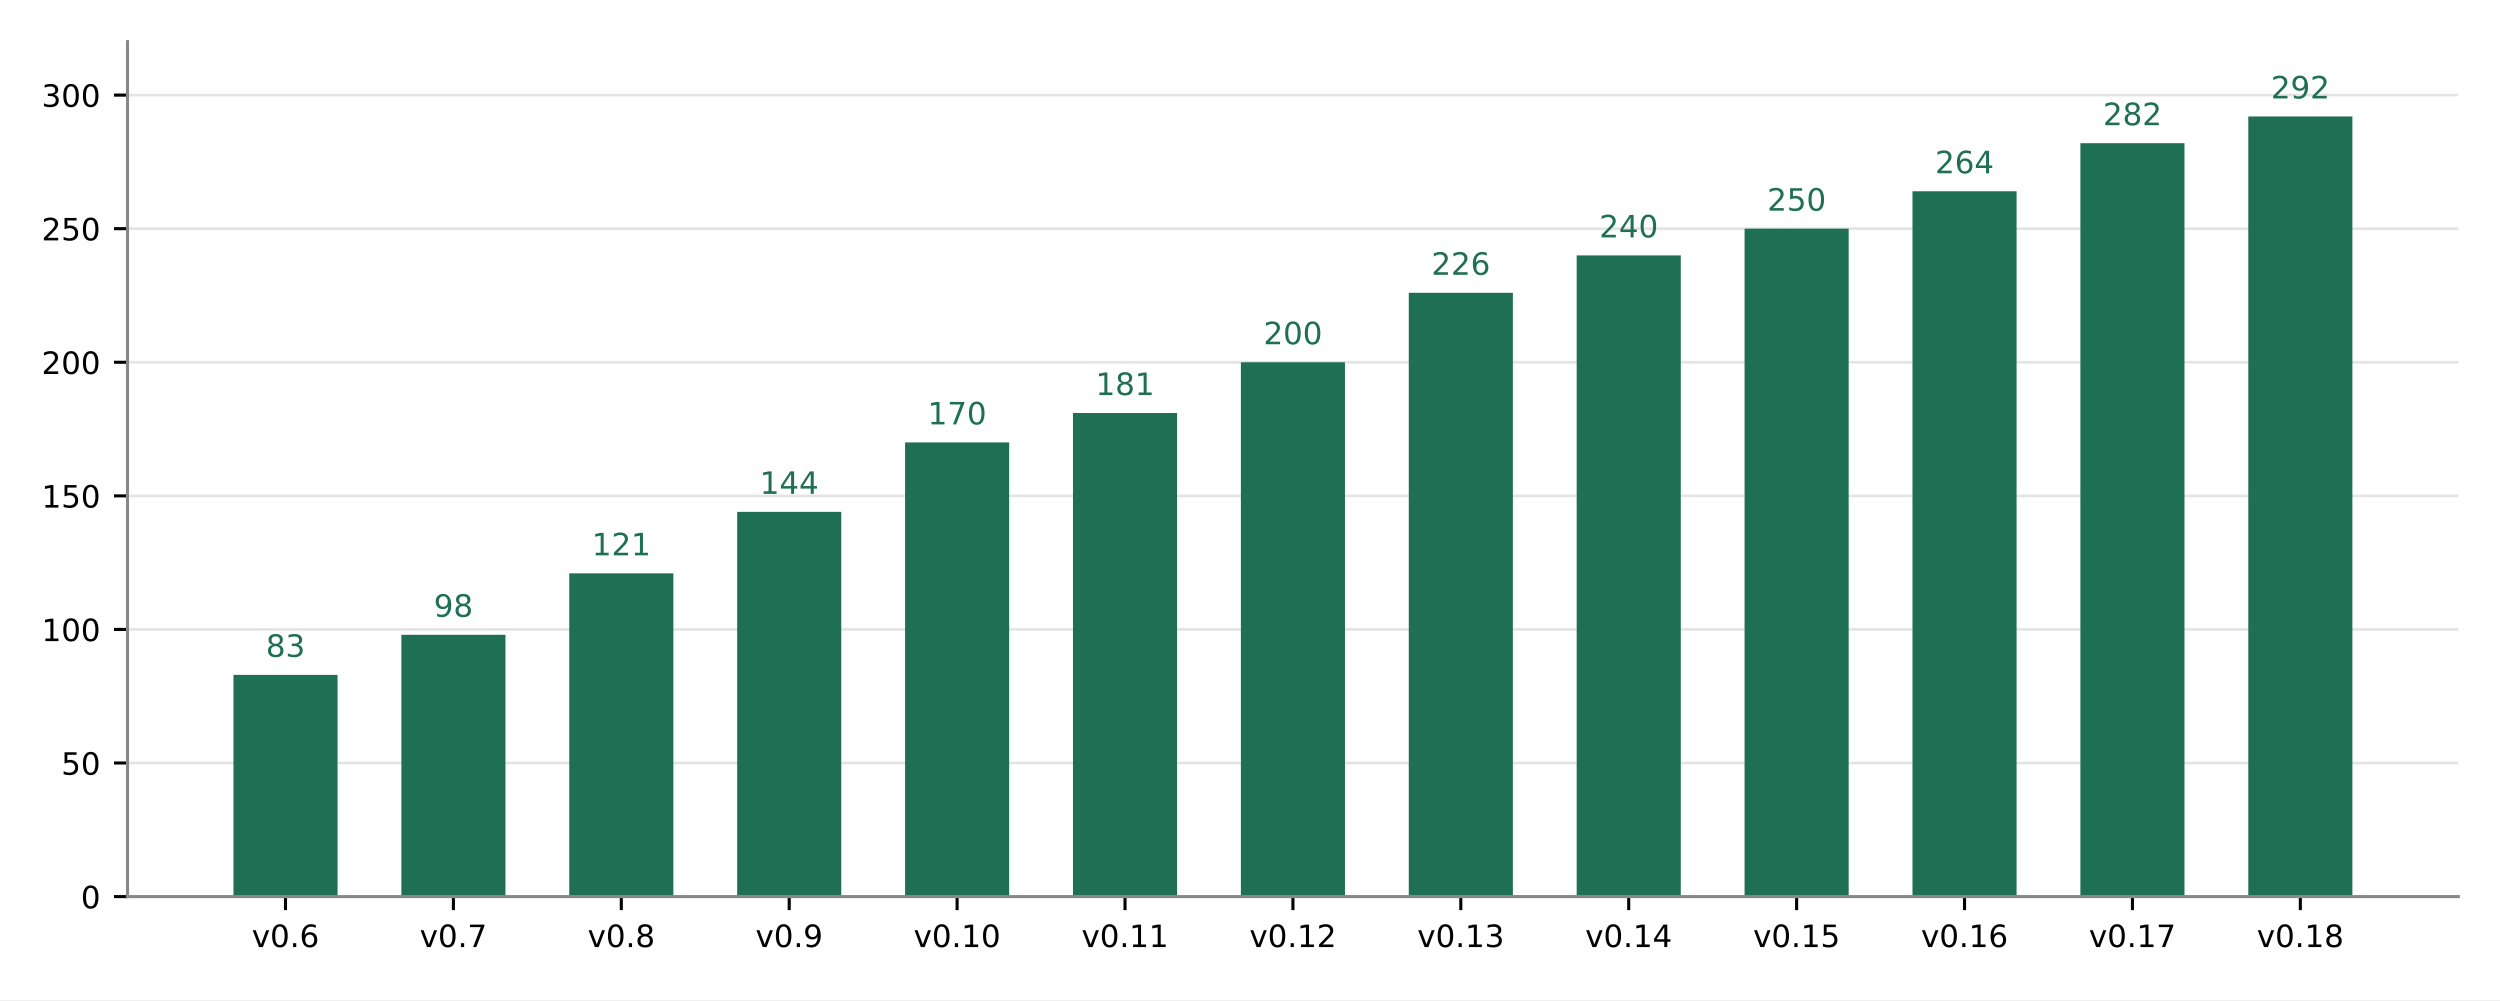
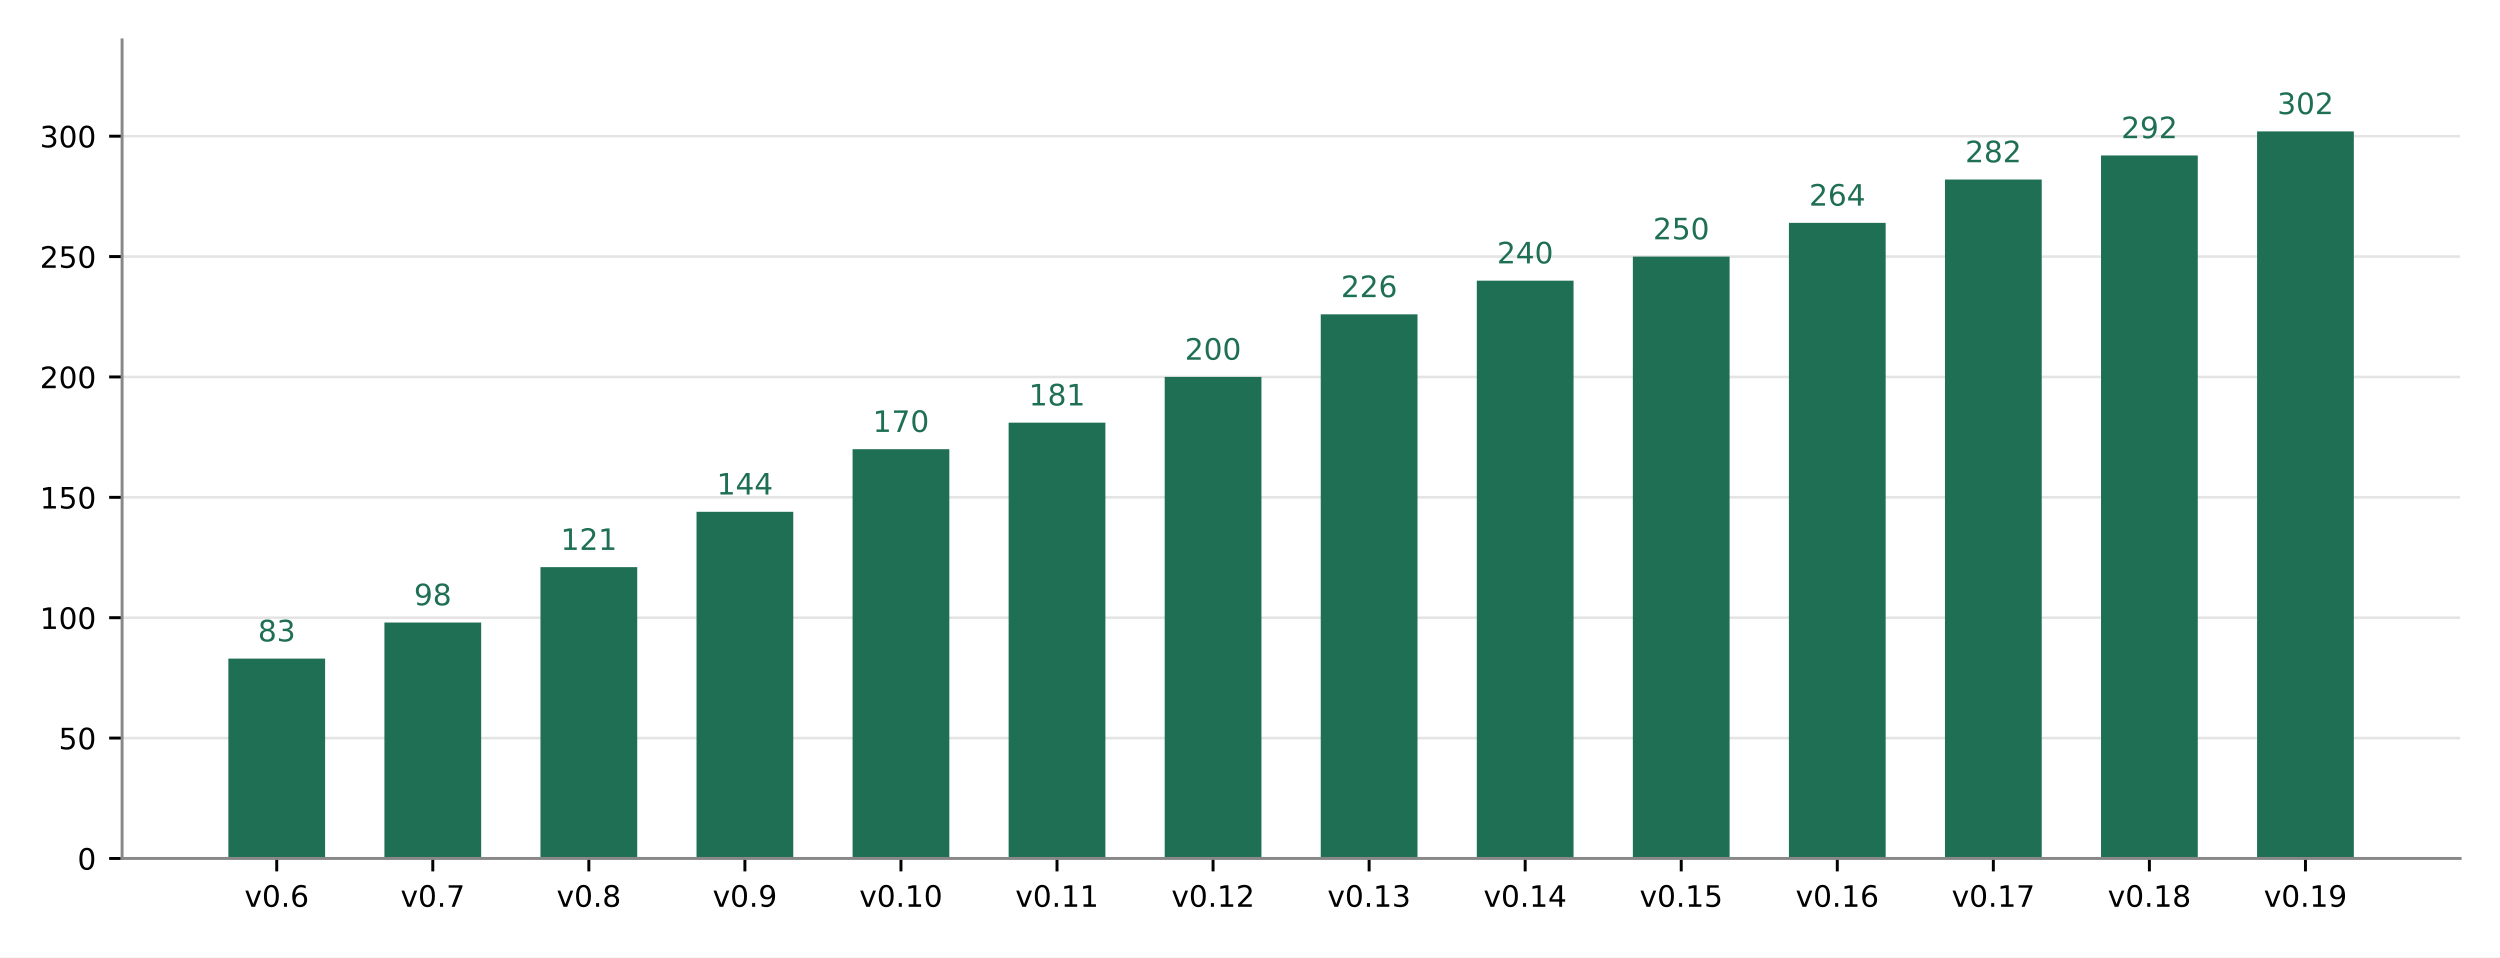
- <svg xmlns="http://www.w3.org/2000/svg" xmlns:xlink="http://www.w3.org/1999/xlink" width="648pt" height="259.2pt" viewBox="0 0 648 259.2" version="1.1">
+ <svg xmlns="http://www.w3.org/2000/svg" xmlns:xlink="http://www.w3.org/1999/xlink" width="676.8pt" height="259.2pt" viewBox="0 0 676.8 259.2" version="1.1">
  <defs>
    <style type="text/css">*{stroke-linejoin: round; stroke-linecap: butt}</style>
  </defs>
  <g id="figure_1">
    <g id="patch_1">
-       <path d="M 0 259.2  L 648 259.2  L 648 0  L 0 0  z " style="fill: #ffffff" />
+       <path d="M 0 259.2  L 676.8 259.2  L 676.8 0  L 0 0  z " style="fill: #ffffff" />
    </g>
    <g id="axes_1">
      <g id="patch_2">
-         <path d="M 33.05 232.4  L 637.2 232.4  L 637.2 10.8  L 33.05 10.8  z " style="fill: #ffffff" />
+         <path d="M 33.05 232.4  L 666 232.4  L 666 10.8  L 33.05 10.8  z " style="fill: #ffffff" />
      </g>
      <g id="matplotlib.axis_1">
        <g id="xtick_1">
          <g id="line2d_1">
            <defs>
-               <path id="mee1db8d27a" d="M 0 0  L 0 3.5  " style="stroke: #000000; stroke-width: 0.8" />
+               <path id="m5e7edf7a31" d="M 0 0  L 0 3.5  " style="stroke: #000000; stroke-width: 0.8" />
            </defs>
            <g>
-               <use xlink:href="#mee1db8d27a" x="74.003" y="232.4" style="stroke: #000000; stroke-width: 0.8" />
+               <use xlink:href="#m5e7edf7a31" x="74.917" y="232.4" style="stroke: #000000; stroke-width: 0.8" />
            </g>
          </g>
          <g id="text_1">
-             <text style="font-size: 8px; font-family: 'DejaVu Sans', 'Bitstream Vera Sans', 'Computer Modern Sans Serif', 'Lucida Grande', 'Verdana', 'Geneva', 'Lucid', 'Arial', 'Helvetica', 'Avant Garde', sans-serif; text-anchor: middle" x="74.003" y="245.479" transform="rotate(-0 74.00268 245.4787)">v0.6</text>
+             <text style="font-size: 8px; font-family: 'DejaVu Sans', 'Bitstream Vera Sans', 'Computer Modern Sans Serif', 'Lucida Grande', 'Verdana', 'Geneva', 'Lucid', 'Arial', 'Helvetica', 'Avant Garde', sans-serif; text-anchor: middle" x="74.917" y="245.479" transform="rotate(-0 74.91714 245.4787)">v0.6</text>
          </g>
        </g>
        <g id="xtick_2">
          <g id="line2d_2">
            <g>
-               <use xlink:href="#mee1db8d27a" x="117.523" y="232.4" style="stroke: #000000; stroke-width: 0.8" />
+               <use xlink:href="#m5e7edf7a31" x="117.165" y="232.4" style="stroke: #000000; stroke-width: 0.8" />
            </g>
          </g>
          <g id="text_2">
-             <text style="font-size: 8px; font-family: 'DejaVu Sans', 'Bitstream Vera Sans', 'Computer Modern Sans Serif', 'Lucida Grande', 'Verdana', 'Geneva', 'Lucid', 'Arial', 'Helvetica', 'Avant Garde', sans-serif; text-anchor: middle" x="117.523" y="245.479" transform="rotate(-0 117.5231 245.4787)">v0.7</text>
+             <text style="font-size: 8px; font-family: 'DejaVu Sans', 'Bitstream Vera Sans', 'Computer Modern Sans Serif', 'Lucida Grande', 'Verdana', 'Geneva', 'Lucid', 'Arial', 'Helvetica', 'Avant Garde', sans-serif; text-anchor: middle" x="117.165" y="245.479" transform="rotate(-0 117.1645 245.4787)">v0.7</text>
          </g>
        </g>
        <g id="xtick_3">
          <g id="line2d_3">
            <g>
-               <use xlink:href="#mee1db8d27a" x="161.043" y="232.4" style="stroke: #000000; stroke-width: 0.8" />
+               <use xlink:href="#m5e7edf7a31" x="159.412" y="232.4" style="stroke: #000000; stroke-width: 0.8" />
            </g>
          </g>
          <g id="text_3">
-             <text style="font-size: 8px; font-family: 'DejaVu Sans', 'Bitstream Vera Sans', 'Computer Modern Sans Serif', 'Lucida Grande', 'Verdana', 'Geneva', 'Lucid', 'Arial', 'Helvetica', 'Avant Garde', sans-serif; text-anchor: middle" x="161.043" y="245.479" transform="rotate(-0 161.0435 245.4787)">v0.8</text>
+             <text style="font-size: 8px; font-family: 'DejaVu Sans', 'Bitstream Vera Sans', 'Computer Modern Sans Serif', 'Lucida Grande', 'Verdana', 'Geneva', 'Lucid', 'Arial', 'Helvetica', 'Avant Garde', sans-serif; text-anchor: middle" x="159.412" y="245.479" transform="rotate(-0 159.4119 245.4787)">v0.8</text>
          </g>
        </g>
        <g id="xtick_4">
          <g id="line2d_4">
            <g>
-               <use xlink:href="#mee1db8d27a" x="204.564" y="232.4" style="stroke: #000000; stroke-width: 0.8" />
+               <use xlink:href="#m5e7edf7a31" x="201.659" y="232.4" style="stroke: #000000; stroke-width: 0.8" />
            </g>
          </g>
          <g id="text_4">
-             <text style="font-size: 8px; font-family: 'DejaVu Sans', 'Bitstream Vera Sans', 'Computer Modern Sans Serif', 'Lucida Grande', 'Verdana', 'Geneva', 'Lucid', 'Arial', 'Helvetica', 'Avant Garde', sans-serif; text-anchor: middle" x="204.564" y="245.479" transform="rotate(-0 204.5638 245.4787)">v0.9</text>
+             <text style="font-size: 8px; font-family: 'DejaVu Sans', 'Bitstream Vera Sans', 'Computer Modern Sans Serif', 'Lucida Grande', 'Verdana', 'Geneva', 'Lucid', 'Arial', 'Helvetica', 'Avant Garde', sans-serif; text-anchor: middle" x="201.659" y="245.479" transform="rotate(-0 201.6592 245.4787)">v0.9</text>
          </g>
        </g>
        <g id="xtick_5">
          <g id="line2d_5">
            <g>
-               <use xlink:href="#mee1db8d27a" x="248.084" y="232.4" style="stroke: #000000; stroke-width: 0.8" />
+               <use xlink:href="#m5e7edf7a31" x="243.907" y="232.4" style="stroke: #000000; stroke-width: 0.8" />
            </g>
          </g>
          <g id="text_5">
-             <text style="font-size: 8px; font-family: 'DejaVu Sans', 'Bitstream Vera Sans', 'Computer Modern Sans Serif', 'Lucida Grande', 'Verdana', 'Geneva', 'Lucid', 'Arial', 'Helvetica', 'Avant Garde', sans-serif; text-anchor: middle" x="248.084" y="245.479" transform="rotate(-0 248.0842 245.4787)">v0.10</text>
+             <text style="font-size: 8px; font-family: 'DejaVu Sans', 'Bitstream Vera Sans', 'Computer Modern Sans Serif', 'Lucida Grande', 'Verdana', 'Geneva', 'Lucid', 'Arial', 'Helvetica', 'Avant Garde', sans-serif; text-anchor: middle" x="243.907" y="245.479" transform="rotate(-0 243.9066 245.4787)">v0.10</text>
          </g>
        </g>
        <g id="xtick_6">
          <g id="line2d_6">
            <g>
-               <use xlink:href="#mee1db8d27a" x="291.605" y="232.4" style="stroke: #000000; stroke-width: 0.8" />
+               <use xlink:href="#m5e7edf7a31" x="286.154" y="232.4" style="stroke: #000000; stroke-width: 0.8" />
            </g>
          </g>
          <g id="text_6">
-             <text style="font-size: 8px; font-family: 'DejaVu Sans', 'Bitstream Vera Sans', 'Computer Modern Sans Serif', 'Lucida Grande', 'Verdana', 'Geneva', 'Lucid', 'Arial', 'Helvetica', 'Avant Garde', sans-serif; text-anchor: middle" x="291.605" y="245.479" transform="rotate(-0 291.6046 245.4787)">v0.11</text>
+             <text style="font-size: 8px; font-family: 'DejaVu Sans', 'Bitstream Vera Sans', 'Computer Modern Sans Serif', 'Lucida Grande', 'Verdana', 'Geneva', 'Lucid', 'Arial', 'Helvetica', 'Avant Garde', sans-serif; text-anchor: middle" x="286.154" y="245.479" transform="rotate(-0 286.154 245.4787)">v0.11</text>
          </g>
        </g>
        <g id="xtick_7">
          <g id="line2d_7">
            <g>
-               <use xlink:href="#mee1db8d27a" x="335.125" y="232.4" style="stroke: #000000; stroke-width: 0.8" />
+               <use xlink:href="#m5e7edf7a31" x="328.401" y="232.4" style="stroke: #000000; stroke-width: 0.8" />
            </g>
          </g>
          <g id="text_7">
-             <text style="font-size: 8px; font-family: 'DejaVu Sans', 'Bitstream Vera Sans', 'Computer Modern Sans Serif', 'Lucida Grande', 'Verdana', 'Geneva', 'Lucid', 'Arial', 'Helvetica', 'Avant Garde', sans-serif; text-anchor: middle" x="335.125" y="245.479" transform="rotate(-0 335.125 245.4787)">v0.12</text>
+             <text style="font-size: 8px; font-family: 'DejaVu Sans', 'Bitstream Vera Sans', 'Computer Modern Sans Serif', 'Lucida Grande', 'Verdana', 'Geneva', 'Lucid', 'Arial', 'Helvetica', 'Avant Garde', sans-serif; text-anchor: middle" x="328.401" y="245.479" transform="rotate(-0 328.4013 245.4787)">v0.12</text>
          </g>
        </g>
        <g id="xtick_8">
          <g id="line2d_8">
            <g>
-               <use xlink:href="#mee1db8d27a" x="378.645" y="232.4" style="stroke: #000000; stroke-width: 0.8" />
+               <use xlink:href="#m5e7edf7a31" x="370.649" y="232.4" style="stroke: #000000; stroke-width: 0.8" />
            </g>
          </g>
          <g id="text_8">
-             <text style="font-size: 8px; font-family: 'DejaVu Sans', 'Bitstream Vera Sans', 'Computer Modern Sans Serif', 'Lucida Grande', 'Verdana', 'Geneva', 'Lucid', 'Arial', 'Helvetica', 'Avant Garde', sans-serif; text-anchor: middle" x="378.645" y="245.479" transform="rotate(-0 378.6454 245.4787)">v0.13</text>
+             <text style="font-size: 8px; font-family: 'DejaVu Sans', 'Bitstream Vera Sans', 'Computer Modern Sans Serif', 'Lucida Grande', 'Verdana', 'Geneva', 'Lucid', 'Arial', 'Helvetica', 'Avant Garde', sans-serif; text-anchor: middle" x="370.649" y="245.479" transform="rotate(-0 370.6487 245.4787)">v0.13</text>
          </g>
        </g>
        <g id="xtick_9">
          <g id="line2d_9">
            <g>
-               <use xlink:href="#mee1db8d27a" x="422.166" y="232.4" style="stroke: #000000; stroke-width: 0.8" />
+               <use xlink:href="#m5e7edf7a31" x="412.896" y="232.4" style="stroke: #000000; stroke-width: 0.8" />
            </g>
          </g>
          <g id="text_9">
-             <text style="font-size: 8px; font-family: 'DejaVu Sans', 'Bitstream Vera Sans', 'Computer Modern Sans Serif', 'Lucida Grande', 'Verdana', 'Geneva', 'Lucid', 'Arial', 'Helvetica', 'Avant Garde', sans-serif; text-anchor: middle" x="422.166" y="245.479" transform="rotate(-0 422.1658 245.4787)">v0.14</text>
+             <text style="font-size: 8px; font-family: 'DejaVu Sans', 'Bitstream Vera Sans', 'Computer Modern Sans Serif', 'Lucida Grande', 'Verdana', 'Geneva', 'Lucid', 'Arial', 'Helvetica', 'Avant Garde', sans-serif; text-anchor: middle" x="412.896" y="245.479" transform="rotate(-0 412.896 245.4787)">v0.14</text>
          </g>
        </g>
        <g id="xtick_10">
          <g id="line2d_10">
            <g>
-               <use xlink:href="#mee1db8d27a" x="465.686" y="232.4" style="stroke: #000000; stroke-width: 0.8" />
+               <use xlink:href="#m5e7edf7a31" x="455.143" y="232.4" style="stroke: #000000; stroke-width: 0.8" />
            </g>
          </g>
          <g id="text_10">
-             <text style="font-size: 8px; font-family: 'DejaVu Sans', 'Bitstream Vera Sans', 'Computer Modern Sans Serif', 'Lucida Grande', 'Verdana', 'Geneva', 'Lucid', 'Arial', 'Helvetica', 'Avant Garde', sans-serif; text-anchor: middle" x="465.686" y="245.479" transform="rotate(-0 465.6862 245.4787)">v0.15</text>
+             <text style="font-size: 8px; font-family: 'DejaVu Sans', 'Bitstream Vera Sans', 'Computer Modern Sans Serif', 'Lucida Grande', 'Verdana', 'Geneva', 'Lucid', 'Arial', 'Helvetica', 'Avant Garde', sans-serif; text-anchor: middle" x="455.143" y="245.479" transform="rotate(-0 455.1434 245.4787)">v0.15</text>
          </g>
        </g>
        <g id="xtick_11">
          <g id="line2d_11">
            <g>
-               <use xlink:href="#mee1db8d27a" x="509.207" y="232.4" style="stroke: #000000; stroke-width: 0.8" />
+               <use xlink:href="#m5e7edf7a31" x="497.391" y="232.4" style="stroke: #000000; stroke-width: 0.8" />
            </g>
          </g>
          <g id="text_11">
-             <text style="font-size: 8px; font-family: 'DejaVu Sans', 'Bitstream Vera Sans', 'Computer Modern Sans Serif', 'Lucida Grande', 'Verdana', 'Geneva', 'Lucid', 'Arial', 'Helvetica', 'Avant Garde', sans-serif; text-anchor: middle" x="509.207" y="245.479" transform="rotate(-0 509.2065 245.4787)">v0.16</text>
+             <text style="font-size: 8px; font-family: 'DejaVu Sans', 'Bitstream Vera Sans', 'Computer Modern Sans Serif', 'Lucida Grande', 'Verdana', 'Geneva', 'Lucid', 'Arial', 'Helvetica', 'Avant Garde', sans-serif; text-anchor: middle" x="497.391" y="245.479" transform="rotate(-0 497.3908 245.4787)">v0.16</text>
          </g>
        </g>
        <g id="xtick_12">
          <g id="line2d_12">
            <g>
-               <use xlink:href="#mee1db8d27a" x="552.727" y="232.4" style="stroke: #000000; stroke-width: 0.8" />
+               <use xlink:href="#m5e7edf7a31" x="539.638" y="232.4" style="stroke: #000000; stroke-width: 0.8" />
            </g>
          </g>
          <g id="text_12">
-             <text style="font-size: 8px; font-family: 'DejaVu Sans', 'Bitstream Vera Sans', 'Computer Modern Sans Serif', 'Lucida Grande', 'Verdana', 'Geneva', 'Lucid', 'Arial', 'Helvetica', 'Avant Garde', sans-serif; text-anchor: middle" x="552.727" y="245.479" transform="rotate(-0 552.7269 245.4787)">v0.17</text>
+             <text style="font-size: 8px; font-family: 'DejaVu Sans', 'Bitstream Vera Sans', 'Computer Modern Sans Serif', 'Lucida Grande', 'Verdana', 'Geneva', 'Lucid', 'Arial', 'Helvetica', 'Avant Garde', sans-serif; text-anchor: middle" x="539.638" y="245.479" transform="rotate(-0 539.6381 245.4787)">v0.17</text>
          </g>
        </g>
        <g id="xtick_13">
          <g id="line2d_13">
            <g>
-               <use xlink:href="#mee1db8d27a" x="596.247" y="232.4" style="stroke: #000000; stroke-width: 0.8" />
+               <use xlink:href="#m5e7edf7a31" x="581.885" y="232.4" style="stroke: #000000; stroke-width: 0.8" />
            </g>
          </g>
          <g id="text_13">
-             <text style="font-size: 8px; font-family: 'DejaVu Sans', 'Bitstream Vera Sans', 'Computer Modern Sans Serif', 'Lucida Grande', 'Verdana', 'Geneva', 'Lucid', 'Arial', 'Helvetica', 'Avant Garde', sans-serif; text-anchor: middle" x="596.247" y="245.479" transform="rotate(-0 596.2473 245.4787)">v0.18</text>
+             <text style="font-size: 8px; font-family: 'DejaVu Sans', 'Bitstream Vera Sans', 'Computer Modern Sans Serif', 'Lucida Grande', 'Verdana', 'Geneva', 'Lucid', 'Arial', 'Helvetica', 'Avant Garde', sans-serif; text-anchor: middle" x="581.885" y="245.479" transform="rotate(-0 581.8855 245.4787)">v0.18</text>
+           </g>
+         </g>
+         <g id="xtick_14">
+           <g id="line2d_14">
+             <g>
+               <use xlink:href="#m5e7edf7a31" x="624.133" y="232.4" style="stroke: #000000; stroke-width: 0.8" />
+             </g>
+           </g>
+           <g id="text_14">
+             <text style="font-size: 8px; font-family: 'DejaVu Sans', 'Bitstream Vera Sans', 'Computer Modern Sans Serif', 'Lucida Grande', 'Verdana', 'Geneva', 'Lucid', 'Arial', 'Helvetica', 'Avant Garde', sans-serif; text-anchor: middle" x="624.133" y="245.479" transform="rotate(-0 624.1329 245.4787)">v0.19</text>
          </g>
        </g>
      </g>
      <g id="matplotlib.axis_2">
        <g id="ytick_1">
-           <g id="line2d_14">
-             <path d="M 33.05 232.4  L 637.2 232.4  " clip-path="url(#p4bf864adc6)" style="fill: none; stroke: #dddddd; stroke-opacity: 0.8; stroke-width: 0.7; stroke-linecap: square" />
-           </g>
          <g id="line2d_15">
+             <path d="M 33.05 232.4  L 666 232.4  " clip-path="url(#pbd0b9d1ff6)" style="fill: none; stroke: #dddddd; stroke-opacity: 0.8; stroke-width: 0.7; stroke-linecap: square" />
+           </g>
+           <g id="line2d_16">
            <defs>
-               <path id="m33e3adb6e9" d="M 0 0  L -3.5 0  " style="stroke: #000000; stroke-width: 0.8" />
+               <path id="m2c0a7500d6" d="M 0 0  L -3.5 0  " style="stroke: #000000; stroke-width: 0.8" />
            </defs>
            <g>
-               <use xlink:href="#m33e3adb6e9" x="33.05" y="232.4" style="stroke: #000000; stroke-width: 0.8" />
-             </g>
-           </g>
-           <g id="text_14">
+               <use xlink:href="#m2c0a7500d6" x="33.05" y="232.4" style="stroke: #000000; stroke-width: 0.8" />
+             </g>
+           </g>
+           <g id="text_15">
            <text style="font-size: 8px; font-family: 'DejaVu Sans', 'Bitstream Vera Sans', 'Computer Modern Sans Serif', 'Lucida Grande', 'Verdana', 'Geneva', 'Lucid', 'Arial', 'Helvetica', 'Avant Garde', sans-serif; text-anchor: end" x="26.05" y="235.439" transform="rotate(-0 26.05 235.4394)">0</text>
          </g>
        </g>
        <g id="ytick_2">
-           <g id="line2d_16">
-             <path d="M 33.05 197.775  L 637.2 197.775  " clip-path="url(#p4bf864adc6)" style="fill: none; stroke: #dddddd; stroke-opacity: 0.8; stroke-width: 0.7; stroke-linecap: square" />
-           </g>
          <g id="line2d_17">
-             <g>
-               <use xlink:href="#m33e3adb6e9" x="33.05" y="197.775" style="stroke: #000000; stroke-width: 0.8" />
-             </g>
-           </g>
-           <g id="text_15">
-             <text style="font-size: 8px; font-family: 'DejaVu Sans', 'Bitstream Vera Sans', 'Computer Modern Sans Serif', 'Lucida Grande', 'Verdana', 'Geneva', 'Lucid', 'Arial', 'Helvetica', 'Avant Garde', sans-serif; text-anchor: end" x="26.05" y="200.814" transform="rotate(-0 26.05 200.8144)">50</text>
+             <path d="M 33.05 199.812  L 666 199.812  " clip-path="url(#pbd0b9d1ff6)" style="fill: none; stroke: #dddddd; stroke-opacity: 0.8; stroke-width: 0.7; stroke-linecap: square" />
+           </g>
+           <g id="line2d_18">
+             <g>
+               <use xlink:href="#m2c0a7500d6" x="33.05" y="199.812" style="stroke: #000000; stroke-width: 0.8" />
+             </g>
+           </g>
+           <g id="text_16">
+             <text style="font-size: 8px; font-family: 'DejaVu Sans', 'Bitstream Vera Sans', 'Computer Modern Sans Serif', 'Lucida Grande', 'Verdana', 'Geneva', 'Lucid', 'Arial', 'Helvetica', 'Avant Garde', sans-serif; text-anchor: end" x="26.05" y="202.851" transform="rotate(-0 26.05 202.8511)">50</text>
          </g>
        </g>
        <g id="ytick_3">
-           <g id="line2d_18">
-             <path d="M 33.05 163.15  L 637.2 163.15  " clip-path="url(#p4bf864adc6)" style="fill: none; stroke: #dddddd; stroke-opacity: 0.8; stroke-width: 0.7; stroke-linecap: square" />
-           </g>
          <g id="line2d_19">
-             <g>
-               <use xlink:href="#m33e3adb6e9" x="33.05" y="163.15" style="stroke: #000000; stroke-width: 0.8" />
-             </g>
-           </g>
-           <g id="text_16">
-             <text style="font-size: 8px; font-family: 'DejaVu Sans', 'Bitstream Vera Sans', 'Computer Modern Sans Serif', 'Lucida Grande', 'Verdana', 'Geneva', 'Lucid', 'Arial', 'Helvetica', 'Avant Garde', sans-serif; text-anchor: end" x="26.05" y="166.189" transform="rotate(-0 26.05 166.1894)">100</text>
+             <path d="M 33.05 167.224  L 666 167.224  " clip-path="url(#pbd0b9d1ff6)" style="fill: none; stroke: #dddddd; stroke-opacity: 0.8; stroke-width: 0.7; stroke-linecap: square" />
+           </g>
+           <g id="line2d_20">
+             <g>
+               <use xlink:href="#m2c0a7500d6" x="33.05" y="167.224" style="stroke: #000000; stroke-width: 0.8" />
+             </g>
+           </g>
+           <g id="text_17">
+             <text style="font-size: 8px; font-family: 'DejaVu Sans', 'Bitstream Vera Sans', 'Computer Modern Sans Serif', 'Lucida Grande', 'Verdana', 'Geneva', 'Lucid', 'Arial', 'Helvetica', 'Avant Garde', sans-serif; text-anchor: end" x="26.05" y="170.263" transform="rotate(-0 26.05 170.2629)">100</text>
          </g>
        </g>
        <g id="ytick_4">
-           <g id="line2d_20">
-             <path d="M 33.05 128.525  L 637.2 128.525  " clip-path="url(#p4bf864adc6)" style="fill: none; stroke: #dddddd; stroke-opacity: 0.8; stroke-width: 0.7; stroke-linecap: square" />
-           </g>
          <g id="line2d_21">
-             <g>
-               <use xlink:href="#m33e3adb6e9" x="33.05" y="128.525" style="stroke: #000000; stroke-width: 0.8" />
-             </g>
-           </g>
-           <g id="text_17">
-             <text style="font-size: 8px; font-family: 'DejaVu Sans', 'Bitstream Vera Sans', 'Computer Modern Sans Serif', 'Lucida Grande', 'Verdana', 'Geneva', 'Lucid', 'Arial', 'Helvetica', 'Avant Garde', sans-serif; text-anchor: end" x="26.05" y="131.564" transform="rotate(-0 26.05 131.5644)">150</text>
+             <path d="M 33.05 134.635  L 666 134.635  " clip-path="url(#pbd0b9d1ff6)" style="fill: none; stroke: #dddddd; stroke-opacity: 0.8; stroke-width: 0.7; stroke-linecap: square" />
+           </g>
+           <g id="line2d_22">
+             <g>
+               <use xlink:href="#m2c0a7500d6" x="33.05" y="134.635" style="stroke: #000000; stroke-width: 0.8" />
+             </g>
+           </g>
+           <g id="text_18">
+             <text style="font-size: 8px; font-family: 'DejaVu Sans', 'Bitstream Vera Sans', 'Computer Modern Sans Serif', 'Lucida Grande', 'Verdana', 'Geneva', 'Lucid', 'Arial', 'Helvetica', 'Avant Garde', sans-serif; text-anchor: end" x="26.05" y="137.675" transform="rotate(-0 26.05 137.6747)">150</text>
          </g>
        </g>
        <g id="ytick_5">
-           <g id="line2d_22">
-             <path d="M 33.05 93.9  L 637.2 93.9  " clip-path="url(#p4bf864adc6)" style="fill: none; stroke: #dddddd; stroke-opacity: 0.8; stroke-width: 0.7; stroke-linecap: square" />
-           </g>
          <g id="line2d_23">
-             <g>
-               <use xlink:href="#m33e3adb6e9" x="33.05" y="93.9" style="stroke: #000000; stroke-width: 0.8" />
-             </g>
-           </g>
-           <g id="text_18">
-             <text style="font-size: 8px; font-family: 'DejaVu Sans', 'Bitstream Vera Sans', 'Computer Modern Sans Serif', 'Lucida Grande', 'Verdana', 'Geneva', 'Lucid', 'Arial', 'Helvetica', 'Avant Garde', sans-serif; text-anchor: end" x="26.05" y="96.939" transform="rotate(-0 26.05 96.93937)">200</text>
+             <path d="M 33.05 102.047  L 666 102.047  " clip-path="url(#pbd0b9d1ff6)" style="fill: none; stroke: #dddddd; stroke-opacity: 0.8; stroke-width: 0.7; stroke-linecap: square" />
+           </g>
+           <g id="line2d_24">
+             <g>
+               <use xlink:href="#m2c0a7500d6" x="33.05" y="102.047" style="stroke: #000000; stroke-width: 0.8" />
+             </g>
+           </g>
+           <g id="text_19">
+             <text style="font-size: 8px; font-family: 'DejaVu Sans', 'Bitstream Vera Sans', 'Computer Modern Sans Serif', 'Lucida Grande', 'Verdana', 'Geneva', 'Lucid', 'Arial', 'Helvetica', 'Avant Garde', sans-serif; text-anchor: end" x="26.05" y="105.086" transform="rotate(-0 26.05 105.0864)">200</text>
          </g>
        </g>
        <g id="ytick_6">
-           <g id="line2d_24">
-             <path d="M 33.05 59.275  L 637.2 59.275  " clip-path="url(#p4bf864adc6)" style="fill: none; stroke: #dddddd; stroke-opacity: 0.8; stroke-width: 0.7; stroke-linecap: square" />
-           </g>
          <g id="line2d_25">
-             <g>
-               <use xlink:href="#m33e3adb6e9" x="33.05" y="59.275" style="stroke: #000000; stroke-width: 0.8" />
-             </g>
-           </g>
-           <g id="text_19">
-             <text style="font-size: 8px; font-family: 'DejaVu Sans', 'Bitstream Vera Sans', 'Computer Modern Sans Serif', 'Lucida Grande', 'Verdana', 'Geneva', 'Lucid', 'Arial', 'Helvetica', 'Avant Garde', sans-serif; text-anchor: end" x="26.05" y="62.314" transform="rotate(-0 26.05 62.31437)">250</text>
+             <path d="M 33.05 69.459  L 666 69.459  " clip-path="url(#pbd0b9d1ff6)" style="fill: none; stroke: #dddddd; stroke-opacity: 0.8; stroke-width: 0.7; stroke-linecap: square" />
+           </g>
+           <g id="line2d_26">
+             <g>
+               <use xlink:href="#m2c0a7500d6" x="33.05" y="69.459" style="stroke: #000000; stroke-width: 0.8" />
+             </g>
+           </g>
+           <g id="text_20">
+             <text style="font-size: 8px; font-family: 'DejaVu Sans', 'Bitstream Vera Sans', 'Computer Modern Sans Serif', 'Lucida Grande', 'Verdana', 'Geneva', 'Lucid', 'Arial', 'Helvetica', 'Avant Garde', sans-serif; text-anchor: end" x="26.05" y="72.498" transform="rotate(-0 26.05 72.4982)">250</text>
          </g>
        </g>
        <g id="ytick_7">
-           <g id="line2d_26">
-             <path d="M 33.05 24.65  L 637.2 24.65  " clip-path="url(#p4bf864adc6)" style="fill: none; stroke: #dddddd; stroke-opacity: 0.8; stroke-width: 0.7; stroke-linecap: square" />
-           </g>
          <g id="line2d_27">
-             <g>
-               <use xlink:href="#m33e3adb6e9" x="33.05" y="24.65" style="stroke: #000000; stroke-width: 0.8" />
-             </g>
-           </g>
-           <g id="text_20">
-             <text style="font-size: 8px; font-family: 'DejaVu Sans', 'Bitstream Vera Sans', 'Computer Modern Sans Serif', 'Lucida Grande', 'Verdana', 'Geneva', 'Lucid', 'Arial', 'Helvetica', 'Avant Garde', sans-serif; text-anchor: end" x="26.05" y="27.689" transform="rotate(-0 26.05 27.68937)">300</text>
+             <path d="M 33.05 36.871  L 666 36.871  " clip-path="url(#pbd0b9d1ff6)" style="fill: none; stroke: #dddddd; stroke-opacity: 0.8; stroke-width: 0.7; stroke-linecap: square" />
+           </g>
+           <g id="line2d_28">
+             <g>
+               <use xlink:href="#m2c0a7500d6" x="33.05" y="36.871" style="stroke: #000000; stroke-width: 0.8" />
+             </g>
+           </g>
+           <g id="text_21">
+             <text style="font-size: 8px; font-family: 'DejaVu Sans', 'Bitstream Vera Sans', 'Computer Modern Sans Serif', 'Lucida Grande', 'Verdana', 'Geneva', 'Lucid', 'Arial', 'Helvetica', 'Avant Garde', sans-serif; text-anchor: end" x="26.05" y="39.91" transform="rotate(-0 26.05 39.90996)">300</text>
          </g>
        </g>
      </g>
      <g id="patch_3">
-         <path d="M 60.511 232.4  L 87.494 232.4  L 87.494 174.923  L 60.511 174.923  z " clip-path="url(#p4bf864adc6)" style="fill: #1f6f54" />
+         <path d="M 61.82 232.4  L 88.014 232.4  L 88.014 178.304  L 61.82 178.304  z " clip-path="url(#pbd0b9d1ff6)" style="fill: #1f6f54" />
      </g>
      <g id="patch_4">
-         <path d="M 104.032 232.4  L 131.014 232.4  L 131.014 164.535  L 104.032 164.535  z " clip-path="url(#p4bf864adc6)" style="fill: #1f6f54" />
+         <path d="M 104.068 232.4  L 130.261 232.4  L 130.261 168.527  L 104.068 168.527  z " clip-path="url(#pbd0b9d1ff6)" style="fill: #1f6f54" />
      </g>
      <g id="patch_5">
-         <path d="M 147.552 232.4  L 174.535 232.4  L 174.535 148.607  L 147.552 148.607  z " clip-path="url(#p4bf864adc6)" style="fill: #1f6f54" />
+         <path d="M 146.315 232.4  L 172.509 232.4  L 172.509 153.536  L 146.315 153.536  z " clip-path="url(#pbd0b9d1ff6)" style="fill: #1f6f54" />
      </g>
      <g id="patch_6">
-         <path d="M 191.073 232.4  L 218.055 232.4  L 218.055 132.68  L 191.073 132.68  z " clip-path="url(#p4bf864adc6)" style="fill: #1f6f54" />
+         <path d="M 188.563 232.4  L 214.756 232.4  L 214.756 138.546  L 188.563 138.546  z " clip-path="url(#pbd0b9d1ff6)" style="fill: #1f6f54" />
      </g>
      <g id="patch_7">
-         <path d="M 234.593 232.4  L 261.576 232.4  L 261.576 114.675  L 234.593 114.675  z " clip-path="url(#p4bf864adc6)" style="fill: #1f6f54" />
+         <path d="M 230.81 232.4  L 257.003 232.4  L 257.003 121.6  L 230.81 121.6  z " clip-path="url(#pbd0b9d1ff6)" style="fill: #1f6f54" />
      </g>
      <g id="patch_8">
-         <path d="M 278.113 232.4  L 305.096 232.4  L 305.096 107.058  L 278.113 107.058  z " clip-path="url(#p4bf864adc6)" style="fill: #1f6f54" />
+         <path d="M 273.057 232.4  L 299.251 232.4  L 299.251 114.431  L 273.057 114.431  z " clip-path="url(#pbd0b9d1ff6)" style="fill: #1f6f54" />
      </g>
      <g id="patch_9">
-         <path d="M 321.634 232.4  L 348.616 232.4  L 348.616 93.9  L 321.634 93.9  z " clip-path="url(#p4bf864adc6)" style="fill: #1f6f54" />
+         <path d="M 315.305 232.4  L 341.498 232.4  L 341.498 102.047  L 315.305 102.047  z " clip-path="url(#pbd0b9d1ff6)" style="fill: #1f6f54" />
      </g>
      <g id="patch_10">
-         <path d="M 365.154 232.4  L 392.137 232.4  L 392.137 75.895  L 365.154 75.895  z " clip-path="url(#p4bf864adc6)" style="fill: #1f6f54" />
+         <path d="M 357.552 232.4  L 383.745 232.4  L 383.745 85.101  L 357.552 85.101  z " clip-path="url(#pbd0b9d1ff6)" style="fill: #1f6f54" />
      </g>
      <g id="patch_11">
-         <path d="M 408.674 232.4  L 435.657 232.4  L 435.657 66.2  L 408.674 66.2  z " clip-path="url(#p4bf864adc6)" style="fill: #1f6f54" />
+         <path d="M 399.799 232.4  L 425.993 232.4  L 425.993 75.976  L 399.799 75.976  z " clip-path="url(#pbd0b9d1ff6)" style="fill: #1f6f54" />
      </g>
      <g id="patch_12">
-         <path d="M 452.195 232.4  L 479.177 232.4  L 479.177 59.275  L 452.195 59.275  z " clip-path="url(#p4bf864adc6)" style="fill: #1f6f54" />
+         <path d="M 442.047 232.4  L 468.24 232.4  L 468.24 69.459  L 442.047 69.459  z " clip-path="url(#pbd0b9d1ff6)" style="fill: #1f6f54" />
      </g>
      <g id="patch_13">
-         <path d="M 495.715 232.4  L 522.698 232.4  L 522.698 49.58  L 495.715 49.58  z " clip-path="url(#p4bf864adc6)" style="fill: #1f6f54" />
+         <path d="M 484.294 232.4  L 510.487 232.4  L 510.487 60.334  L 484.294 60.334  z " clip-path="url(#pbd0b9d1ff6)" style="fill: #1f6f54" />
      </g>
      <g id="patch_14">
-         <path d="M 539.236 232.4  L 566.218 232.4  L 566.218 37.115  L 539.236 37.115  z " clip-path="url(#p4bf864adc6)" style="fill: #1f6f54" />
+         <path d="M 526.541 232.4  L 552.735 232.4  L 552.735 48.602  L 526.541 48.602  z " clip-path="url(#pbd0b9d1ff6)" style="fill: #1f6f54" />
      </g>
      <g id="patch_15">
-         <path d="M 582.756 232.4  L 609.739 232.4  L 609.739 30.19  L 582.756 30.19  z " clip-path="url(#p4bf864adc6)" style="fill: #1f6f54" />
+         <path d="M 568.789 232.4  L 594.982 232.4  L 594.982 42.085  L 568.789 42.085  z " clip-path="url(#pbd0b9d1ff6)" style="fill: #1f6f54" />
      </g>
      <g id="patch_16">
+         <path d="M 611.036 232.4  L 637.23 232.4  L 637.23 35.567  L 611.036 35.567  z " clip-path="url(#pbd0b9d1ff6)" style="fill: #1f6f54" />
+       </g>
+       <g id="patch_17">
        <path d="M 33.05 232.4  L 33.05 10.8  " style="fill: none; stroke: #888888; stroke-width: 0.8; stroke-linejoin: miter; stroke-linecap: square" />
      </g>
-       <g id="patch_17">
-         <path d="M 33.05 232.4  L 637.2 232.4  " style="fill: none; stroke: #888888; stroke-width: 0.8; stroke-linejoin: miter; stroke-linecap: square" />
-       </g>
-       <g id="text_21">
-         <text style="font-size: 8px; font-family: 'DejaVu Sans', 'Bitstream Vera Sans', 'Computer Modern Sans Serif', 'Lucida Grande', 'Verdana', 'Geneva', 'Lucid', 'Arial', 'Helvetica', 'Avant Garde', sans-serif; text-anchor: middle; fill: #1f6f54" x="74.003" y="170.259" transform="rotate(-0 74.00268 170.2587)">83</text>
+       <g id="patch_18">
+         <path d="M 33.05 232.4  L 666 232.4  " style="fill: none; stroke: #888888; stroke-width: 0.8; stroke-linejoin: miter; stroke-linecap: square" />
      </g>
      <g id="text_22">
-         <text style="font-size: 8px; font-family: 'DejaVu Sans', 'Bitstream Vera Sans', 'Computer Modern Sans Serif', 'Lucida Grande', 'Verdana', 'Geneva', 'Lucid', 'Arial', 'Helvetica', 'Avant Garde', sans-serif; text-anchor: middle; fill: #1f6f54" x="117.523" y="159.871" transform="rotate(-0 117.5231 159.8713)">98</text>
+         <text style="font-size: 8px; font-family: 'DejaVu Sans', 'Bitstream Vera Sans', 'Computer Modern Sans Serif', 'Lucida Grande', 'Verdana', 'Geneva', 'Lucid', 'Arial', 'Helvetica', 'Avant Garde', sans-serif; text-anchor: middle; fill: #1f6f54" x="74.917" y="173.64" transform="rotate(-0 74.91714 173.6398)">83</text>
      </g>
      <g id="text_23">
-         <text style="font-size: 8px; font-family: 'DejaVu Sans', 'Bitstream Vera Sans', 'Computer Modern Sans Serif', 'Lucida Grande', 'Verdana', 'Geneva', 'Lucid', 'Arial', 'Helvetica', 'Avant Garde', sans-serif; text-anchor: middle; fill: #1f6f54" x="161.043" y="143.944" transform="rotate(-0 161.0435 143.9437)">121</text>
+         <text style="font-size: 8px; font-family: 'DejaVu Sans', 'Bitstream Vera Sans', 'Computer Modern Sans Serif', 'Lucida Grande', 'Verdana', 'Geneva', 'Lucid', 'Arial', 'Helvetica', 'Avant Garde', sans-serif; text-anchor: middle; fill: #1f6f54" x="117.165" y="163.863" transform="rotate(-0 117.1645 163.8633)">98</text>
      </g>
      <g id="text_24">
-         <text style="font-size: 8px; font-family: 'DejaVu Sans', 'Bitstream Vera Sans', 'Computer Modern Sans Serif', 'Lucida Grande', 'Verdana', 'Geneva', 'Lucid', 'Arial', 'Helvetica', 'Avant Garde', sans-serif; text-anchor: middle; fill: #1f6f54" x="204.564" y="128.016" transform="rotate(-0 204.5638 128.0163)">144</text>
+         <text style="font-size: 8px; font-family: 'DejaVu Sans', 'Bitstream Vera Sans', 'Computer Modern Sans Serif', 'Lucida Grande', 'Verdana', 'Geneva', 'Lucid', 'Arial', 'Helvetica', 'Avant Garde', sans-serif; text-anchor: middle; fill: #1f6f54" x="159.412" y="148.873" transform="rotate(-0 159.4119 148.8727)">121</text>
      </g>
      <g id="text_25">
-         <text style="font-size: 8px; font-family: 'DejaVu Sans', 'Bitstream Vera Sans', 'Computer Modern Sans Serif', 'Lucida Grande', 'Verdana', 'Geneva', 'Lucid', 'Arial', 'Helvetica', 'Avant Garde', sans-serif; text-anchor: middle; fill: #1f6f54" x="248.084" y="110.011" transform="rotate(-0 248.0842 110.0113)">170</text>
+         <text style="font-size: 8px; font-family: 'DejaVu Sans', 'Bitstream Vera Sans', 'Computer Modern Sans Serif', 'Lucida Grande', 'Verdana', 'Geneva', 'Lucid', 'Arial', 'Helvetica', 'Avant Garde', sans-serif; text-anchor: middle; fill: #1f6f54" x="201.659" y="133.882" transform="rotate(-0 201.6592 133.8821)">144</text>
      </g>
      <g id="text_26">
-         <text style="font-size: 8px; font-family: 'DejaVu Sans', 'Bitstream Vera Sans', 'Computer Modern Sans Serif', 'Lucida Grande', 'Verdana', 'Geneva', 'Lucid', 'Arial', 'Helvetica', 'Avant Garde', sans-serif; text-anchor: middle; fill: #1f6f54" x="291.605" y="102.394" transform="rotate(-0 291.6046 102.3937)">181</text>
+         <text style="font-size: 8px; font-family: 'DejaVu Sans', 'Bitstream Vera Sans', 'Computer Modern Sans Serif', 'Lucida Grande', 'Verdana', 'Geneva', 'Lucid', 'Arial', 'Helvetica', 'Avant Garde', sans-serif; text-anchor: middle; fill: #1f6f54" x="243.907" y="116.936" transform="rotate(-0 243.9066 116.9363)">170</text>
      </g>
      <g id="text_27">
-         <text style="font-size: 8px; font-family: 'DejaVu Sans', 'Bitstream Vera Sans', 'Computer Modern Sans Serif', 'Lucida Grande', 'Verdana', 'Geneva', 'Lucid', 'Arial', 'Helvetica', 'Avant Garde', sans-serif; text-anchor: middle; fill: #1f6f54" x="335.125" y="89.236" transform="rotate(-0 335.125 89.23625)">200</text>
+         <text style="font-size: 8px; font-family: 'DejaVu Sans', 'Bitstream Vera Sans', 'Computer Modern Sans Serif', 'Lucida Grande', 'Verdana', 'Geneva', 'Lucid', 'Arial', 'Helvetica', 'Avant Garde', sans-serif; text-anchor: middle; fill: #1f6f54" x="286.154" y="109.767" transform="rotate(-0 286.154 109.7668)">181</text>
      </g>
      <g id="text_28">
-         <text style="font-size: 8px; font-family: 'DejaVu Sans', 'Bitstream Vera Sans', 'Computer Modern Sans Serif', 'Lucida Grande', 'Verdana', 'Geneva', 'Lucid', 'Arial', 'Helvetica', 'Avant Garde', sans-serif; text-anchor: middle; fill: #1f6f54" x="378.645" y="71.231" transform="rotate(-0 378.6454 71.23125)">226</text>
+         <text style="font-size: 8px; font-family: 'DejaVu Sans', 'Bitstream Vera Sans', 'Computer Modern Sans Serif', 'Lucida Grande', 'Verdana', 'Geneva', 'Lucid', 'Arial', 'Helvetica', 'Avant Garde', sans-serif; text-anchor: middle; fill: #1f6f54" x="328.401" y="97.383" transform="rotate(-0 328.4013 97.38331)">200</text>
      </g>
      <g id="text_29">
-         <text style="font-size: 8px; font-family: 'DejaVu Sans', 'Bitstream Vera Sans', 'Computer Modern Sans Serif', 'Lucida Grande', 'Verdana', 'Geneva', 'Lucid', 'Arial', 'Helvetica', 'Avant Garde', sans-serif; text-anchor: middle; fill: #1f6f54" x="422.166" y="61.536" transform="rotate(-0 422.1658 61.53625)">240</text>
+         <text style="font-size: 8px; font-family: 'DejaVu Sans', 'Bitstream Vera Sans', 'Computer Modern Sans Serif', 'Lucida Grande', 'Verdana', 'Geneva', 'Lucid', 'Arial', 'Helvetica', 'Avant Garde', sans-serif; text-anchor: middle; fill: #1f6f54" x="370.649" y="80.437" transform="rotate(-0 370.6487 80.43743)">226</text>
      </g>
      <g id="text_30">
-         <text style="font-size: 8px; font-family: 'DejaVu Sans', 'Bitstream Vera Sans', 'Computer Modern Sans Serif', 'Lucida Grande', 'Verdana', 'Geneva', 'Lucid', 'Arial', 'Helvetica', 'Avant Garde', sans-serif; text-anchor: middle; fill: #1f6f54" x="465.686" y="54.611" transform="rotate(-0 465.6862 54.61125)">250</text>
+         <text style="font-size: 8px; font-family: 'DejaVu Sans', 'Bitstream Vera Sans', 'Computer Modern Sans Serif', 'Lucida Grande', 'Verdana', 'Geneva', 'Lucid', 'Arial', 'Helvetica', 'Avant Garde', sans-serif; text-anchor: middle; fill: #1f6f54" x="412.896" y="71.313" transform="rotate(-0 412.896 71.31272)">240</text>
      </g>
      <g id="text_31">
-         <text style="font-size: 8px; font-family: 'DejaVu Sans', 'Bitstream Vera Sans', 'Computer Modern Sans Serif', 'Lucida Grande', 'Verdana', 'Geneva', 'Lucid', 'Arial', 'Helvetica', 'Avant Garde', sans-serif; text-anchor: middle; fill: #1f6f54" x="509.207" y="44.916" transform="rotate(-0 509.2065 44.91625)">264</text>
+         <text style="font-size: 8px; font-family: 'DejaVu Sans', 'Bitstream Vera Sans', 'Computer Modern Sans Serif', 'Lucida Grande', 'Verdana', 'Geneva', 'Lucid', 'Arial', 'Helvetica', 'Avant Garde', sans-serif; text-anchor: middle; fill: #1f6f54" x="455.143" y="64.795" transform="rotate(-0 455.1434 64.79507)">250</text>
      </g>
      <g id="text_32">
-         <text style="font-size: 8px; font-family: 'DejaVu Sans', 'Bitstream Vera Sans', 'Computer Modern Sans Serif', 'Lucida Grande', 'Verdana', 'Geneva', 'Lucid', 'Arial', 'Helvetica', 'Avant Garde', sans-serif; text-anchor: middle; fill: #1f6f54" x="552.727" y="32.451" transform="rotate(-0 552.7269 32.45125)">282</text>
+         <text style="font-size: 8px; font-family: 'DejaVu Sans', 'Bitstream Vera Sans', 'Computer Modern Sans Serif', 'Lucida Grande', 'Verdana', 'Geneva', 'Lucid', 'Arial', 'Helvetica', 'Avant Garde', sans-serif; text-anchor: middle; fill: #1f6f54" x="497.391" y="55.67" transform="rotate(-0 497.3908 55.67037)">264</text>
      </g>
      <g id="text_33">
-         <text style="font-size: 8px; font-family: 'DejaVu Sans', 'Bitstream Vera Sans', 'Computer Modern Sans Serif', 'Lucida Grande', 'Verdana', 'Geneva', 'Lucid', 'Arial', 'Helvetica', 'Avant Garde', sans-serif; text-anchor: middle; fill: #1f6f54" x="596.247" y="25.526" transform="rotate(-0 596.2473 25.52625)">292</text>
+         <text style="font-size: 8px; font-family: 'DejaVu Sans', 'Bitstream Vera Sans', 'Computer Modern Sans Serif', 'Lucida Grande', 'Verdana', 'Geneva', 'Lucid', 'Arial', 'Helvetica', 'Avant Garde', sans-serif; text-anchor: middle; fill: #1f6f54" x="539.638" y="43.939" transform="rotate(-0 539.6381 43.9386)">282</text>
+       </g>
+       <g id="text_34">
+         <text style="font-size: 8px; font-family: 'DejaVu Sans', 'Bitstream Vera Sans', 'Computer Modern Sans Serif', 'Lucida Grande', 'Verdana', 'Geneva', 'Lucid', 'Arial', 'Helvetica', 'Avant Garde', sans-serif; text-anchor: middle; fill: #1f6f54" x="581.885" y="37.421" transform="rotate(-0 581.8855 37.42096)">292</text>
+       </g>
+       <g id="text_35">
+         <text style="font-size: 8px; font-family: 'DejaVu Sans', 'Bitstream Vera Sans', 'Computer Modern Sans Serif', 'Lucida Grande', 'Verdana', 'Geneva', 'Lucid', 'Arial', 'Helvetica', 'Avant Garde', sans-serif; text-anchor: middle; fill: #1f6f54" x="624.133" y="30.903" transform="rotate(-0 624.1329 30.90331)">302</text>
      </g>
    </g>
  </g>
  <defs>
-     <clipPath id="p4bf864adc6">
-       <rect x="33.05" y="10.8" width="604.15" height="221.6" />
+     <clipPath id="pbd0b9d1ff6">
+       <rect x="33.05" y="10.8" width="632.95" height="221.6" />
    </clipPath>
  </defs>
</svg>
